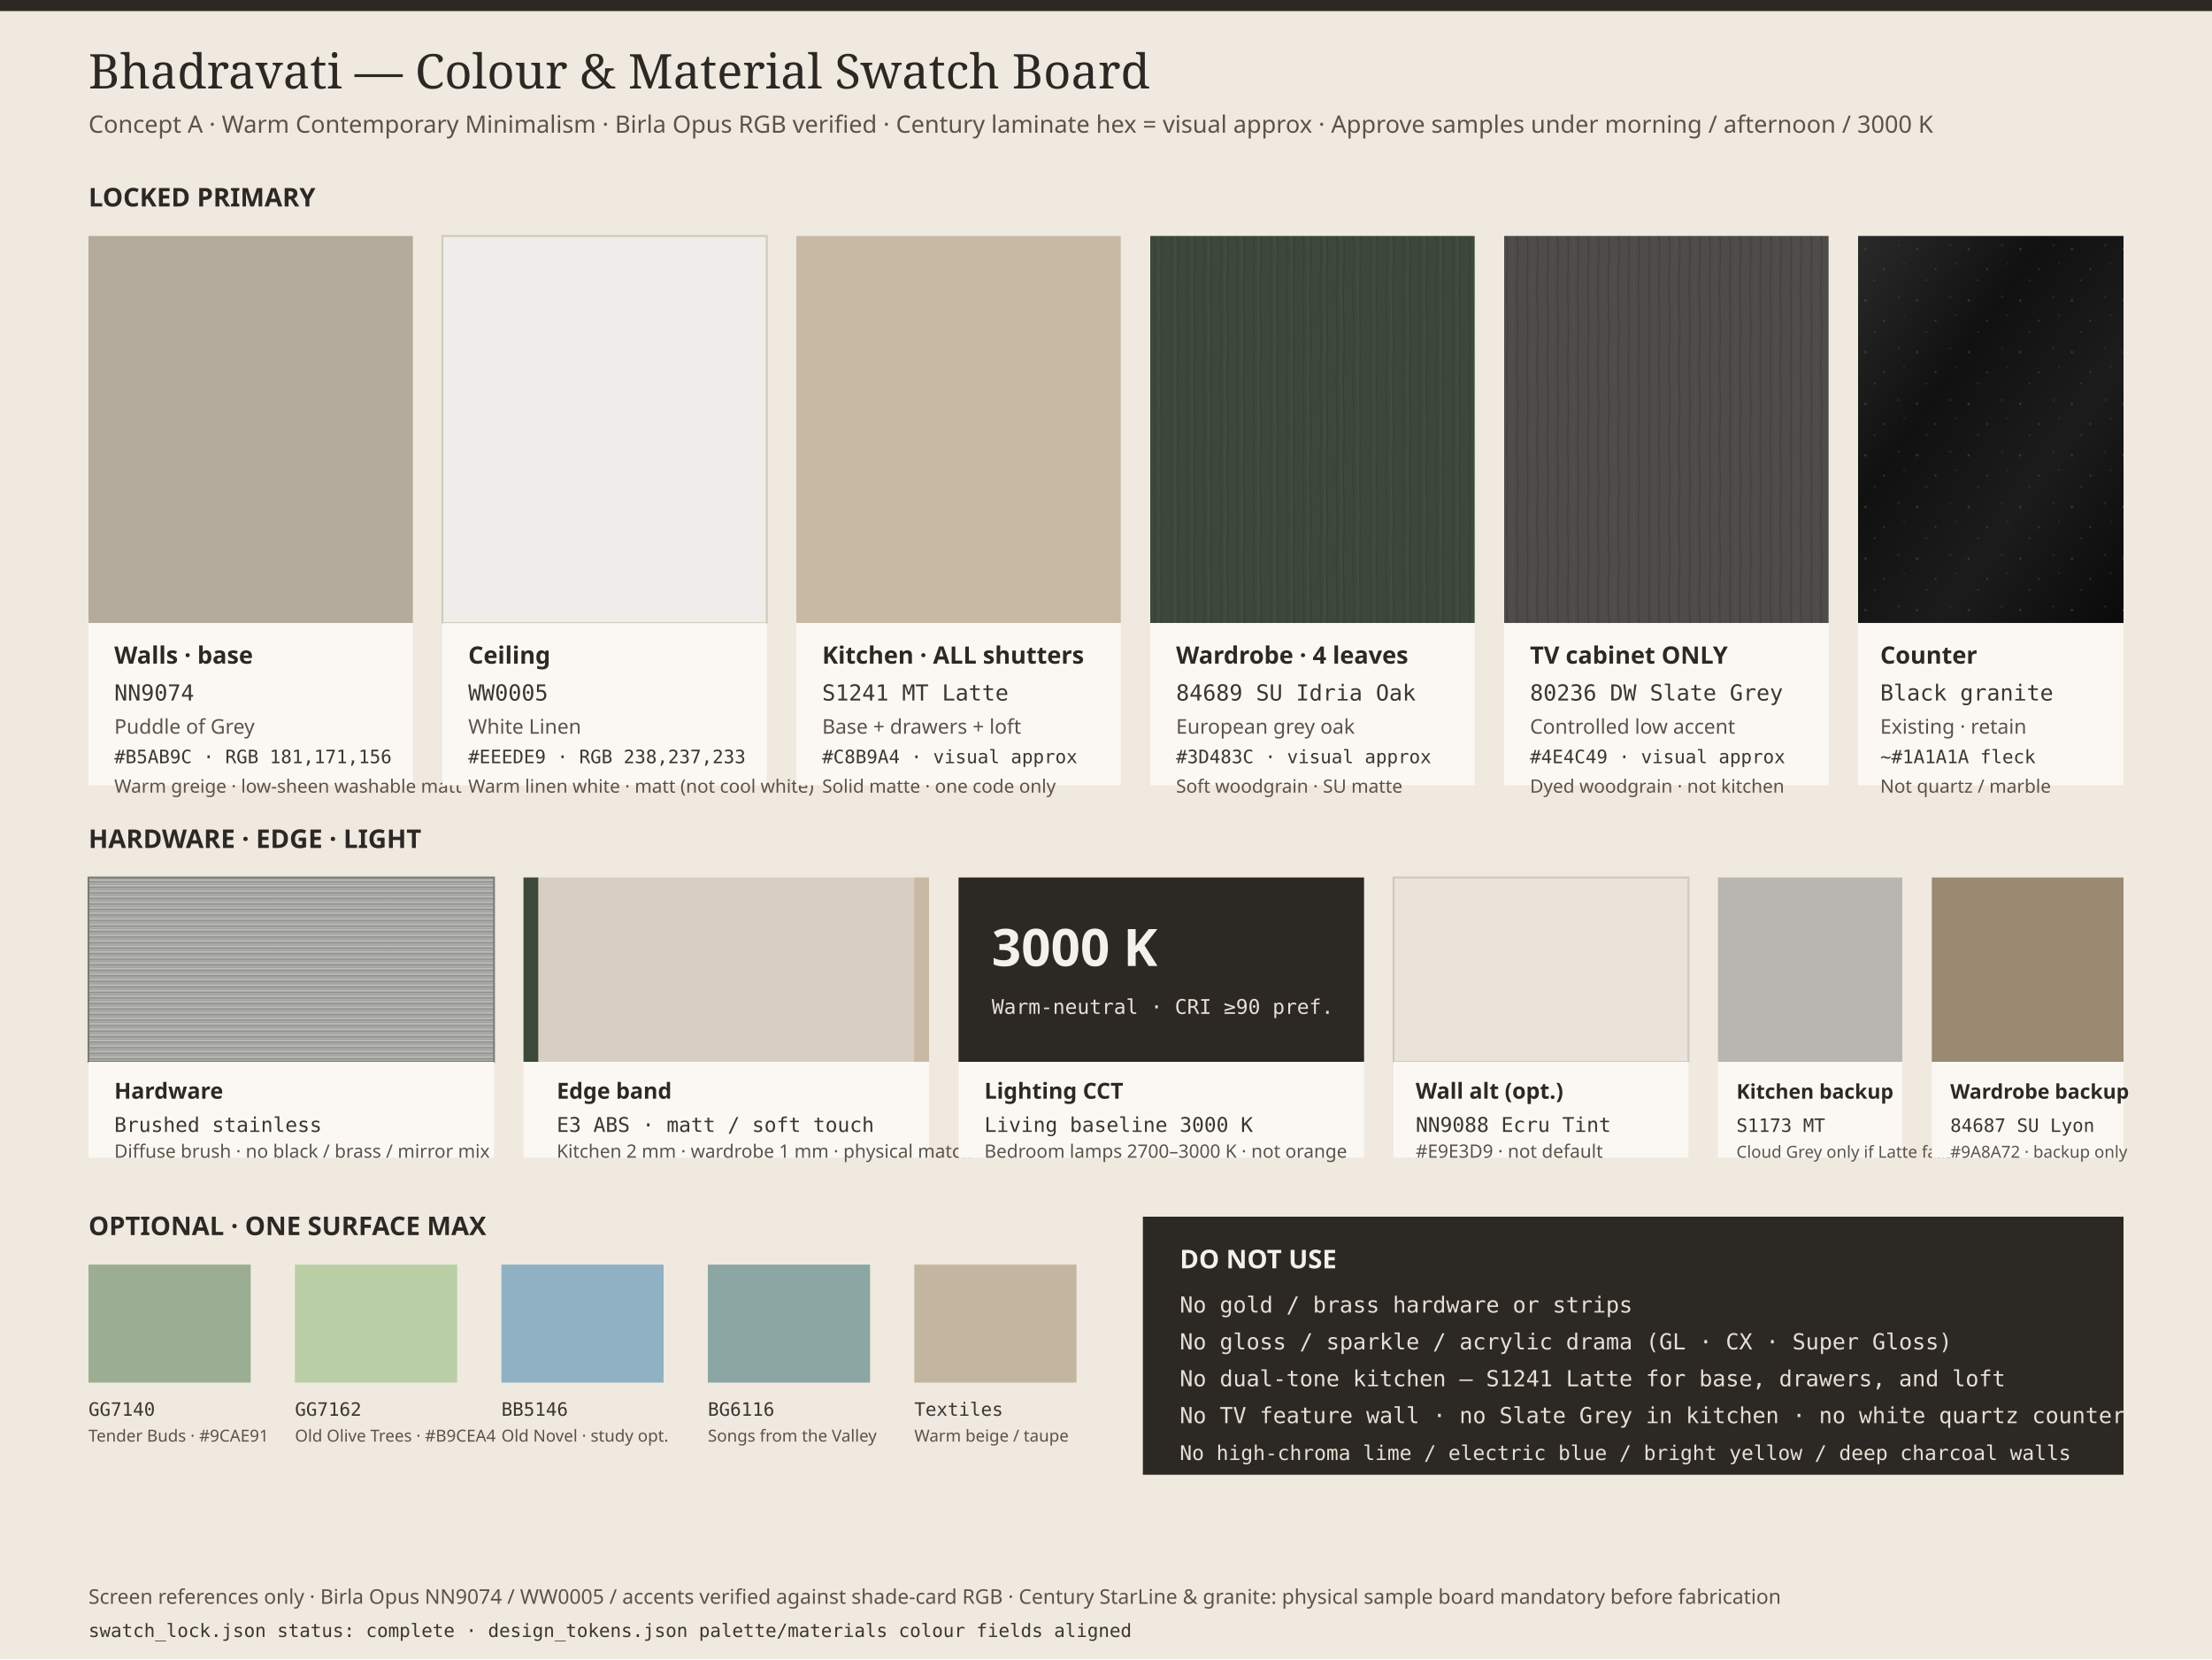
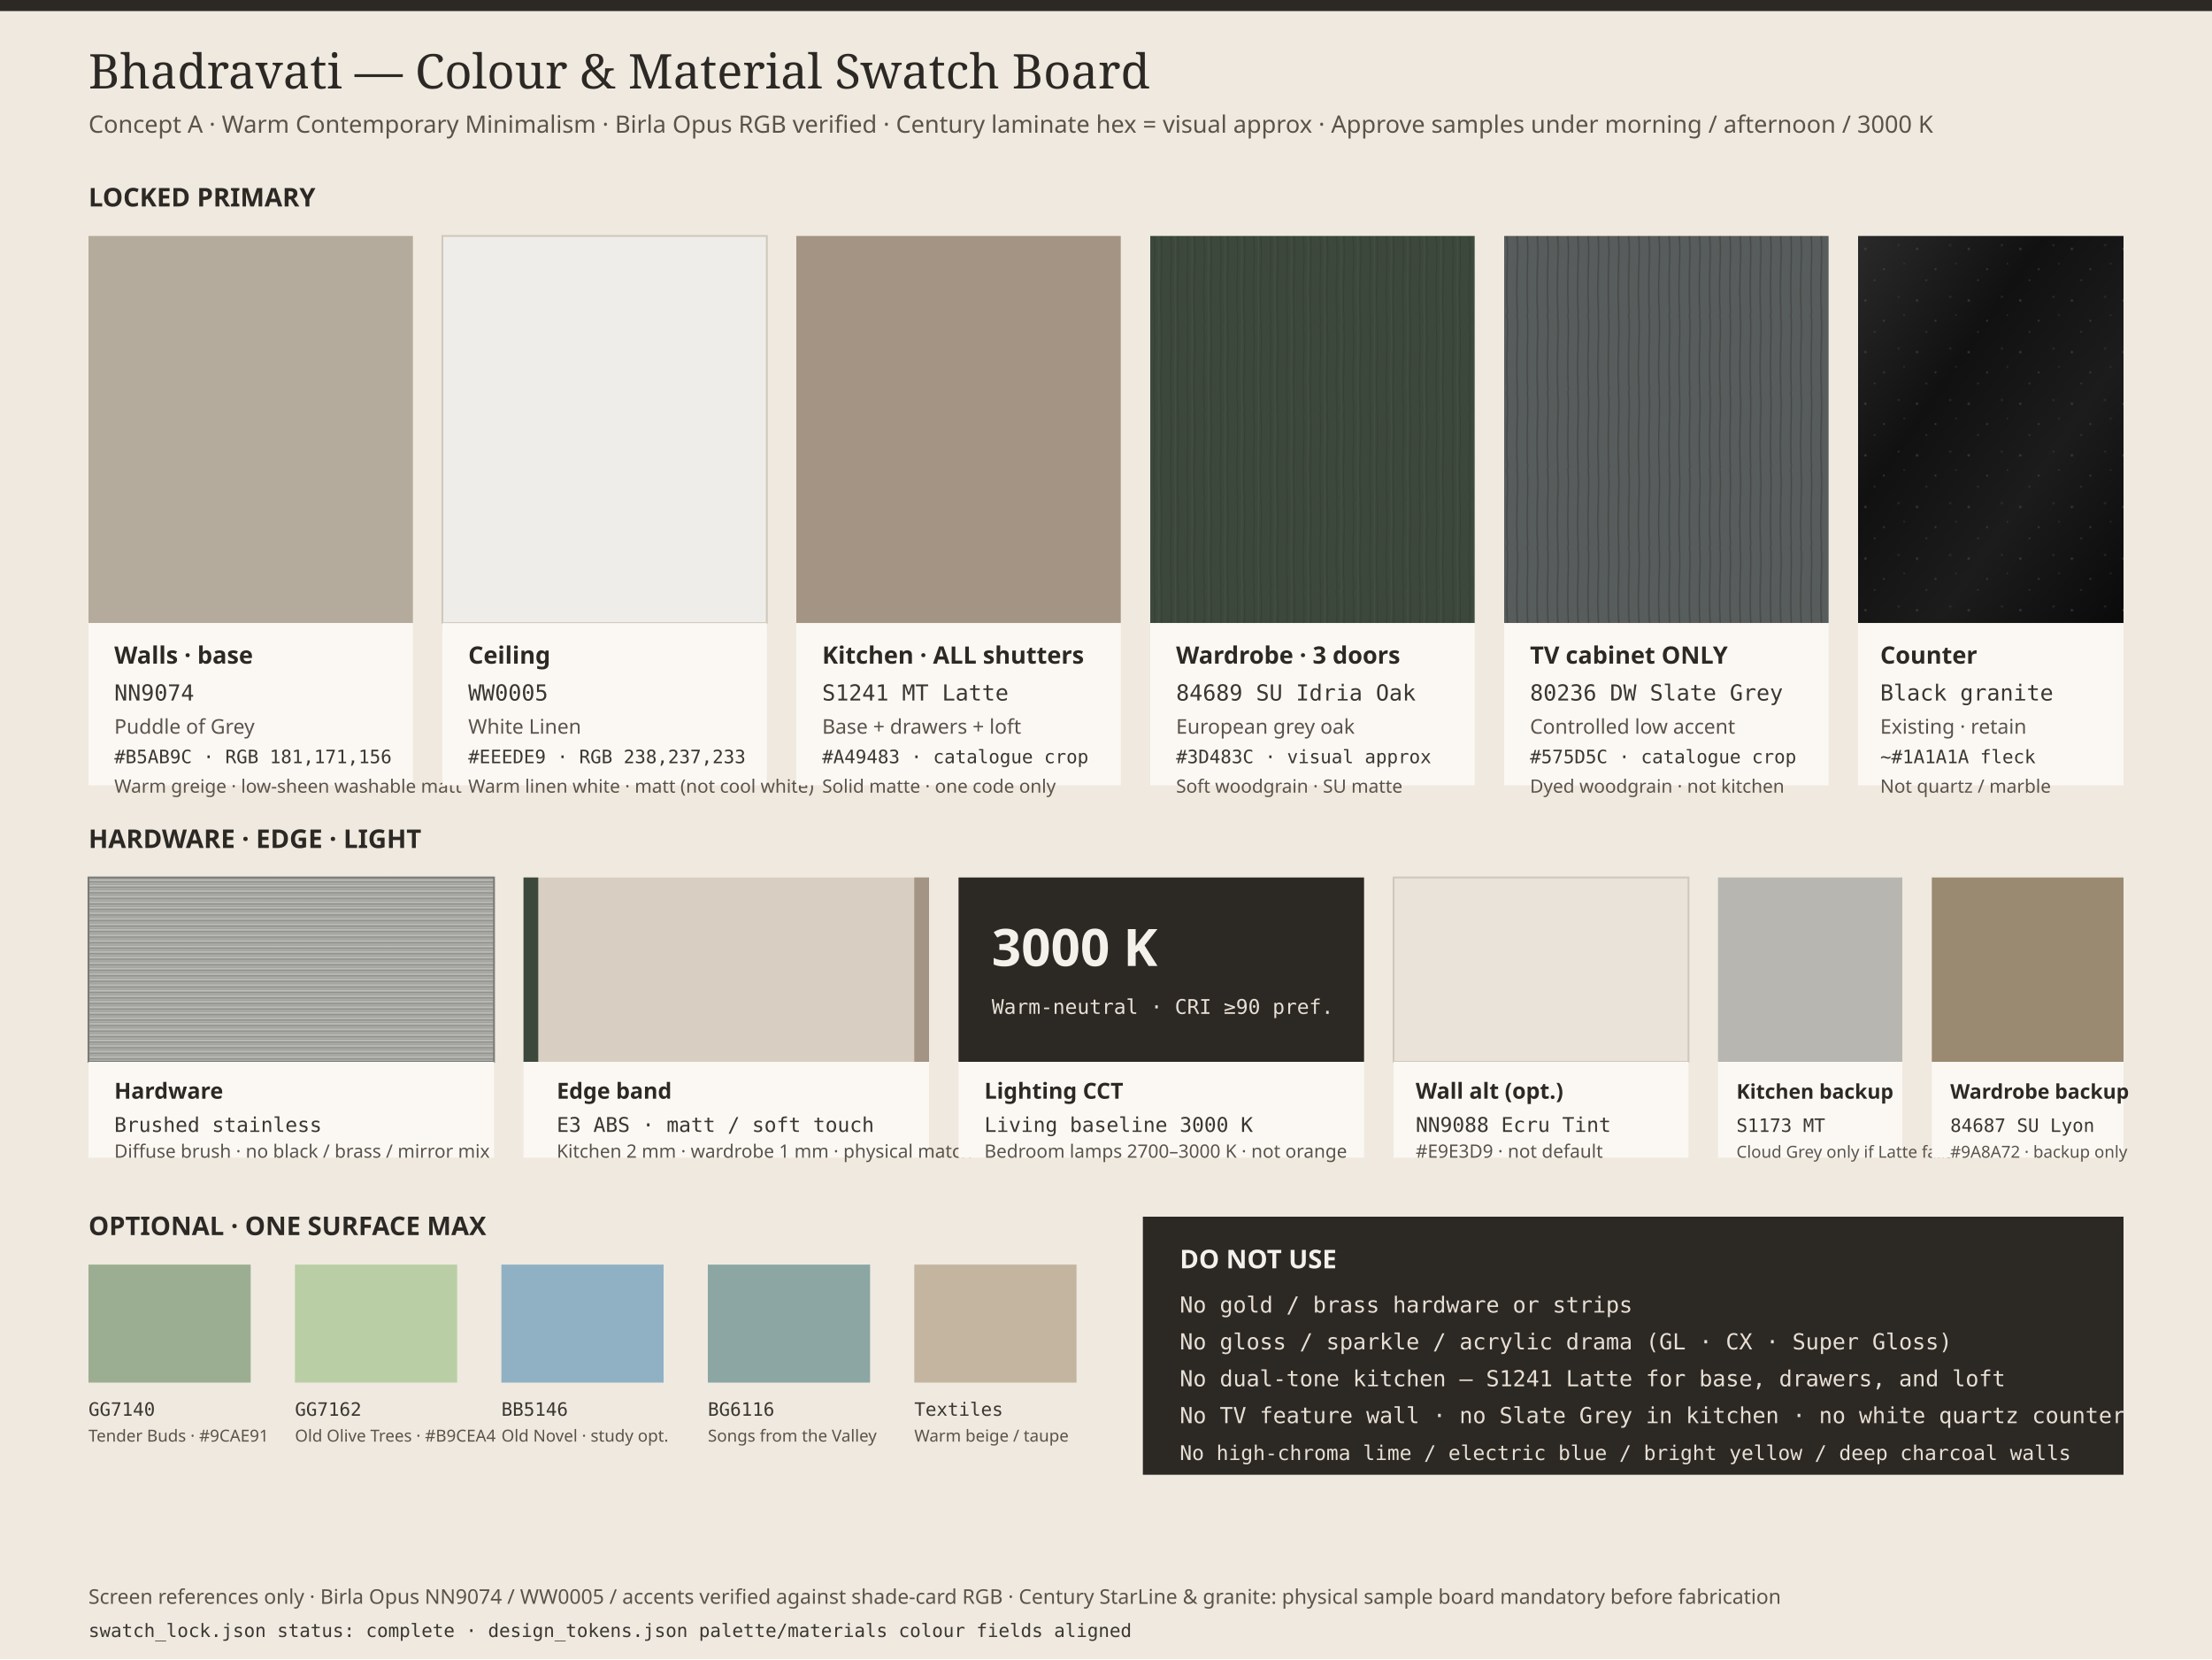
<svg xmlns="http://www.w3.org/2000/svg" width="100%" viewBox="0 0 1200 900" role="img" aria-labelledby="pb-title pb-desc">
  <defs>
    <style>
      .t { font-family: "Fraunces", "Libre Baskerville", Georgia, serif; fill: #2C2925; }
      .s { font-family: "IBM Plex Sans", "Source Sans 3", "Segoe UI", sans-serif; fill: #5A534A; }
      .l { font-family: "IBM Plex Sans", "Source Sans 3", "Segoe UI", sans-serif; fill: #2C2925; font-weight: 600; }
      .code { font-family: "IBM Plex Mono", "Source Code Pro", ui-monospace, monospace; fill: #3A3632; }
      .w { font-family: "IBM Plex Sans", "Source Sans 3", "Segoe UI", sans-serif; fill: #F4F0EA; }
      .wm { font-family: "IBM Plex Mono", "Source Code Pro", ui-monospace, monospace; fill: #E8DFD4; }
    </style>
    <linearGradient id="granGrad" x1="0" y1="0" x2="1" y2="1">
      <stop offset="0%" stop-color="#2A2A2A" />
      <stop offset="35%" stop-color="#111111" />
      <stop offset="65%" stop-color="#1C1C1C" />
      <stop offset="100%" stop-color="#0A0A0A" />
    </linearGradient>
    <pattern id="granFleck" width="28" height="28" patternUnits="userSpaceOnUse">
      <circle cx="4" cy="7" r="0.7" fill="#4A4A4A" opacity="0.55" />
      <circle cx="14" cy="18" r="0.55" fill="#5A5A5A" opacity="0.45" />
      <circle cx="22" cy="5" r="0.65" fill="#3A3A3A" opacity="0.5" />
      <circle cx="9" cy="24" r="0.5" fill="#666" opacity="0.35" />
      <circle cx="25" cy="15" r="0.45" fill="#555" opacity="0.4" />
    </pattern>
    <pattern id="oakGrain" width="9" height="48" patternUnits="userSpaceOnUse">
      <rect width="9" height="48" fill="#3D483C" />
      <path d="M2 0 C3.2 12 1.2 24 2.4 48 M6 0 C7 14 5 28 6.2 48" stroke="#2F3830" stroke-width="0.65" fill="none" opacity="0.5" />
      <path d="M4.5 0 C5 10 4 22 4.8 48" stroke="#5A6558" stroke-width="0.4" fill="none" opacity="0.35" />
    </pattern>
    <pattern id="slateGrain" width="11" height="42" patternUnits="userSpaceOnUse">
-       <rect width="11" height="42" fill="#4E4C49" />
+       <rect width="11" height="42" fill="#575D5C" />
      <path d="M1.5 0 C2.5 10 0.8 22 1.8 42 M7 0 C8 12 6 24 7.2 42" stroke="#3A3835" stroke-width="0.75" fill="none" opacity="0.55" />
      <path d="M4.5 0 C5 8 4 20 4.6 42" stroke="#5C5A56" stroke-width="0.4" fill="none" opacity="0.35" />
    </pattern>
    <linearGradient id="ssBrush" x1="0" y1="0" x2="0" y2="1">
      <stop offset="0%" stop-color="#B8B8B4" />
      <stop offset="22%" stop-color="#9A9A96" />
      <stop offset="48%" stop-color="#C4C4C0" />
      <stop offset="72%" stop-color="#8E8E8A" />
      <stop offset="100%" stop-color="#A8A8A4" />
    </linearGradient>
    <pattern id="ssLines" width="3" height="3" patternUnits="userSpaceOnUse">
      <rect width="3" height="3" fill="url(#ssBrush)" />
      <line x1="0" y1="1.5" x2="3" y2="1.5" stroke="#D0D0CC" stroke-width="0.35" opacity="0.35" />
    </pattern>
  </defs>
  <rect width="1200" height="900" fill="#EFE9E0" />
  <rect x="0" y="0" width="1200" height="6" fill="#2C2925" />
  <text x="48" y="48" class="t" font-size="26">Bhadravati — Colour &amp; Material Swatch Board</text>
  <text x="48" y="72" class="s" font-size="13">Concept A · Warm Contemporary Minimalism · Birla Opus RGB verified · Century laminate hex = visual approx · Approve samples under morning / afternoon / 3000 K</text>
  <text x="48" y="112" class="l" font-size="14">LOCKED PRIMARY</text>
  <g transform="translate(48,128)">
    <rect width="176" height="210" fill="#B5AB9C" />
    <rect y="210" width="176" height="88" fill="#FBF8F3" />
    <text x="14" y="232" class="l" font-size="13">Walls · base</text>
    <text x="14" y="252" class="code" font-size="12">NN9074</text>
    <text x="14" y="270" class="s" font-size="11">Puddle of Grey</text>
    <text x="14" y="286" class="code" font-size="10">#B5AB9C · RGB 181,171,156</text>
    <text x="14" y="302" class="s" font-size="10">Warm greige · low-sheen washable matt</text>
  </g>
  <g transform="translate(240,128)">
    <rect width="176" height="210" fill="#EEEDE9" stroke="#D0C8BC" stroke-width="1" />
    <rect y="210" width="176" height="88" fill="#FBF8F3" />
    <text x="14" y="232" class="l" font-size="13">Ceiling</text>
    <text x="14" y="252" class="code" font-size="12">WW0005</text>
    <text x="14" y="270" class="s" font-size="11">White Linen</text>
    <text x="14" y="286" class="code" font-size="10">#EEEDE9 · RGB 238,237,233</text>
    <text x="14" y="302" class="s" font-size="10">Warm linen white · matt (not cool white)</text>
  </g>
  <g transform="translate(432,128)">
-     <rect width="176" height="210" fill="#C8B9A4" />
+     <rect width="176" height="210" fill="#A49483" />
    <rect y="210" width="176" height="88" fill="#FBF8F3" />
    <text x="14" y="232" class="l" font-size="13">Kitchen · ALL shutters</text>
    <text x="14" y="252" class="code" font-size="12">S1241 MT Latte</text>
    <text x="14" y="270" class="s" font-size="11">Base + drawers + loft</text>
-     <text x="14" y="286" class="code" font-size="10">#C8B9A4 · visual approx</text>
+     <text x="14" y="286" class="code" font-size="10">#A49483 · catalogue crop</text>
    <text x="14" y="302" class="s" font-size="10">Solid matte · one code only</text>
  </g>
  <g transform="translate(624,128)">
    <rect width="176" height="210" fill="url(#oakGrain)" />
    <rect y="210" width="176" height="88" fill="#FBF8F3" />
-     <text x="14" y="232" class="l" font-size="13">Wardrobe · 4 leaves</text>
+     <text x="14" y="232" class="l" font-size="13">Wardrobe · 3 doors</text>
    <text x="14" y="252" class="code" font-size="12">84689 SU Idria Oak</text>
    <text x="14" y="270" class="s" font-size="11">European grey oak</text>
    <text x="14" y="286" class="code" font-size="10">#3D483C · visual approx</text>
    <text x="14" y="302" class="s" font-size="10">Soft woodgrain · SU matte</text>
  </g>
  <g transform="translate(816,128)">
    <rect width="176" height="210" fill="url(#slateGrain)" />
    <rect y="210" width="176" height="88" fill="#FBF8F3" />
    <text x="14" y="232" class="l" font-size="13">TV cabinet ONLY</text>
    <text x="14" y="252" class="code" font-size="12">80236 DW Slate Grey</text>
    <text x="14" y="270" class="s" font-size="11">Controlled low accent</text>
-     <text x="14" y="286" class="code" font-size="10">#4E4C49 · visual approx</text>
+     <text x="14" y="286" class="code" font-size="10">#575D5C · catalogue crop</text>
    <text x="14" y="302" class="s" font-size="10">Dyed woodgrain · not kitchen</text>
  </g>
  <g transform="translate(1008,128)">
    <rect width="144" height="210" fill="url(#granGrad)" />
    <rect width="144" height="210" fill="url(#granFleck)" />
    <rect y="210" width="144" height="88" fill="#FBF8F3" />
    <text x="12" y="232" class="l" font-size="13">Counter</text>
    <text x="12" y="252" class="code" font-size="12">Black granite</text>
    <text x="12" y="270" class="s" font-size="11">Existing · retain</text>
    <text x="12" y="286" class="code" font-size="10">~#1A1A1A fleck</text>
    <text x="12" y="302" class="s" font-size="10">Not quartz / marble</text>
  </g>
  <text x="48" y="460" class="l" font-size="14">HARDWARE · EDGE · LIGHT</text>
  <g transform="translate(48,476)">
    <rect width="220" height="100" fill="url(#ssLines)" stroke="#7A7A76" stroke-width="1" />
    <rect y="100" width="220" height="52" fill="#FBF8F3" />
    <text x="14" y="120" class="l" font-size="12">Hardware</text>
    <text x="14" y="138" class="code" font-size="11">Brushed stainless</text>
    <text x="14" y="152" class="s" font-size="10">Diffuse brush · no black / brass / mirror mix</text>
  </g>
  <g transform="translate(284,476)">
    <rect width="220" height="100" fill="#D8CFC2" />
    <rect x="0" y="0" width="8" height="100" fill="#3D483C" />
-     <rect x="212" y="0" width="8" height="100" fill="#C8B9A4" />
+     <rect x="212" y="0" width="8" height="100" fill="#A49483" />
    <rect y="100" width="220" height="52" fill="#FBF8F3" />
    <text x="18" y="120" class="l" font-size="12">Edge band</text>
    <text x="18" y="138" class="code" font-size="11">E3 ABS · matt / soft touch</text>
    <text x="18" y="152" class="s" font-size="10">Kitchen 2 mm · wardrobe 1 mm · physical match</text>
  </g>
  <g transform="translate(520,476)">
    <rect width="220" height="100" fill="#2C2925" />
    <text x="18" y="48" class="w" font-size="28" font-weight="600">3000 K</text>
    <text x="18" y="74" class="wm" font-size="11">Warm-neutral · CRI ≥90 pref.</text>
    <rect y="100" width="220" height="52" fill="#FBF8F3" />
    <text x="14" y="120" class="l" font-size="12">Lighting CCT</text>
    <text x="14" y="138" class="code" font-size="11">Living baseline 3000 K</text>
    <text x="14" y="152" class="s" font-size="10">Bedroom lamps 2700–3000 K · not orange</text>
  </g>
  <g transform="translate(756,476)">
    <rect width="160" height="100" fill="#E9E3D9" stroke="#D0C8BC" />
    <rect y="100" width="160" height="52" fill="#FBF8F3" />
    <text x="12" y="120" class="l" font-size="12">Wall alt (opt.)</text>
    <text x="12" y="138" class="code" font-size="11">NN9088 Ecru Tint</text>
    <text x="12" y="152" class="s" font-size="10">#E9E3D9 · not default</text>
  </g>
  <g transform="translate(932,476)">
    <rect width="100" height="100" fill="#B8B6B0" />
    <rect y="100" width="100" height="52" fill="#FBF8F3" />
    <text x="10" y="120" class="l" font-size="11">Kitchen backup</text>
    <text x="10" y="138" class="code" font-size="10">S1173 MT</text>
    <text x="10" y="152" class="s" font-size="9">Cloud Grey only if Latte fails</text>
  </g>
  <g transform="translate(1048,476)">
    <rect width="104" height="100" fill="#9A8A72" />
    <rect y="100" width="104" height="52" fill="#FBF8F3" />
    <text x="10" y="120" class="l" font-size="11">Wardrobe backup</text>
    <text x="10" y="138" class="code" font-size="10">84687 SU Lyon</text>
    <text x="10" y="152" class="s" font-size="9">#9A8A72 · backup only</text>
  </g>
  <text x="48" y="670" class="l" font-size="14">OPTIONAL · ONE SURFACE MAX</text>
  <g transform="translate(48,686)">
    <rect width="88" height="64" fill="#9CAE91" />
    <text x="0" y="82" class="code" font-size="10">GG7140</text>
    <text x="0" y="96" class="s" font-size="9">Tender Buds · #9CAE91</text>
  </g>
  <g transform="translate(160,686)">
    <rect width="88" height="64" fill="#B9CEA4" />
    <text x="0" y="82" class="code" font-size="10">GG7162</text>
    <text x="0" y="96" class="s" font-size="9">Old Olive Trees · #B9CEA4</text>
  </g>
  <g transform="translate(272,686)">
    <rect width="88" height="64" fill="#90B1C3" />
    <text x="0" y="82" class="code" font-size="10">BB5146</text>
    <text x="0" y="96" class="s" font-size="9">Old Novel · study opt.</text>
  </g>
  <g transform="translate(384,686)">
    <rect width="88" height="64" fill="#8BA6A3" />
    <text x="0" y="82" class="code" font-size="10">BG6116</text>
    <text x="0" y="96" class="s" font-size="9">Songs from the Valley</text>
  </g>
  <g transform="translate(496,686)">
    <rect width="88" height="64" fill="#C4B5A0" />
    <text x="0" y="82" class="code" font-size="10">Textiles</text>
    <text x="0" y="96" class="s" font-size="9">Warm beige / taupe</text>
  </g>
  <g transform="translate(620,660)">
    <rect width="532" height="140" fill="#2C2925" />
    <text x="20" y="28" class="w" font-size="14" font-weight="600">DO NOT USE</text>
    <text x="20" y="52" class="wm" font-size="12">No gold / brass hardware or strips</text>
    <text x="20" y="72" class="wm" font-size="12">No gloss / sparkle / acrylic drama (GL · CX · Super Gloss)</text>
    <text x="20" y="92" class="wm" font-size="12">No dual-tone kitchen — S1241 Latte for base, drawers, and loft</text>
    <text x="20" y="112" class="wm" font-size="12">No TV feature wall · no Slate Grey in kitchen · no white quartz counter</text>
    <text x="20" y="132" class="wm" font-size="11">No high-chroma lime / electric blue / bright yellow / deep charcoal walls</text>
  </g>
  <text x="48" y="870" class="s" font-size="11">Screen references only · Birla Opus NN9074 / WW0005 / accents verified against shade-card RGB · Century StarLine &amp; granite: physical sample board mandatory before fabrication</text>
  <text x="48" y="888" class="code" font-size="10">swatch_lock.json status: complete · design_tokens.json palette/materials colour fields aligned</text>
</svg>
